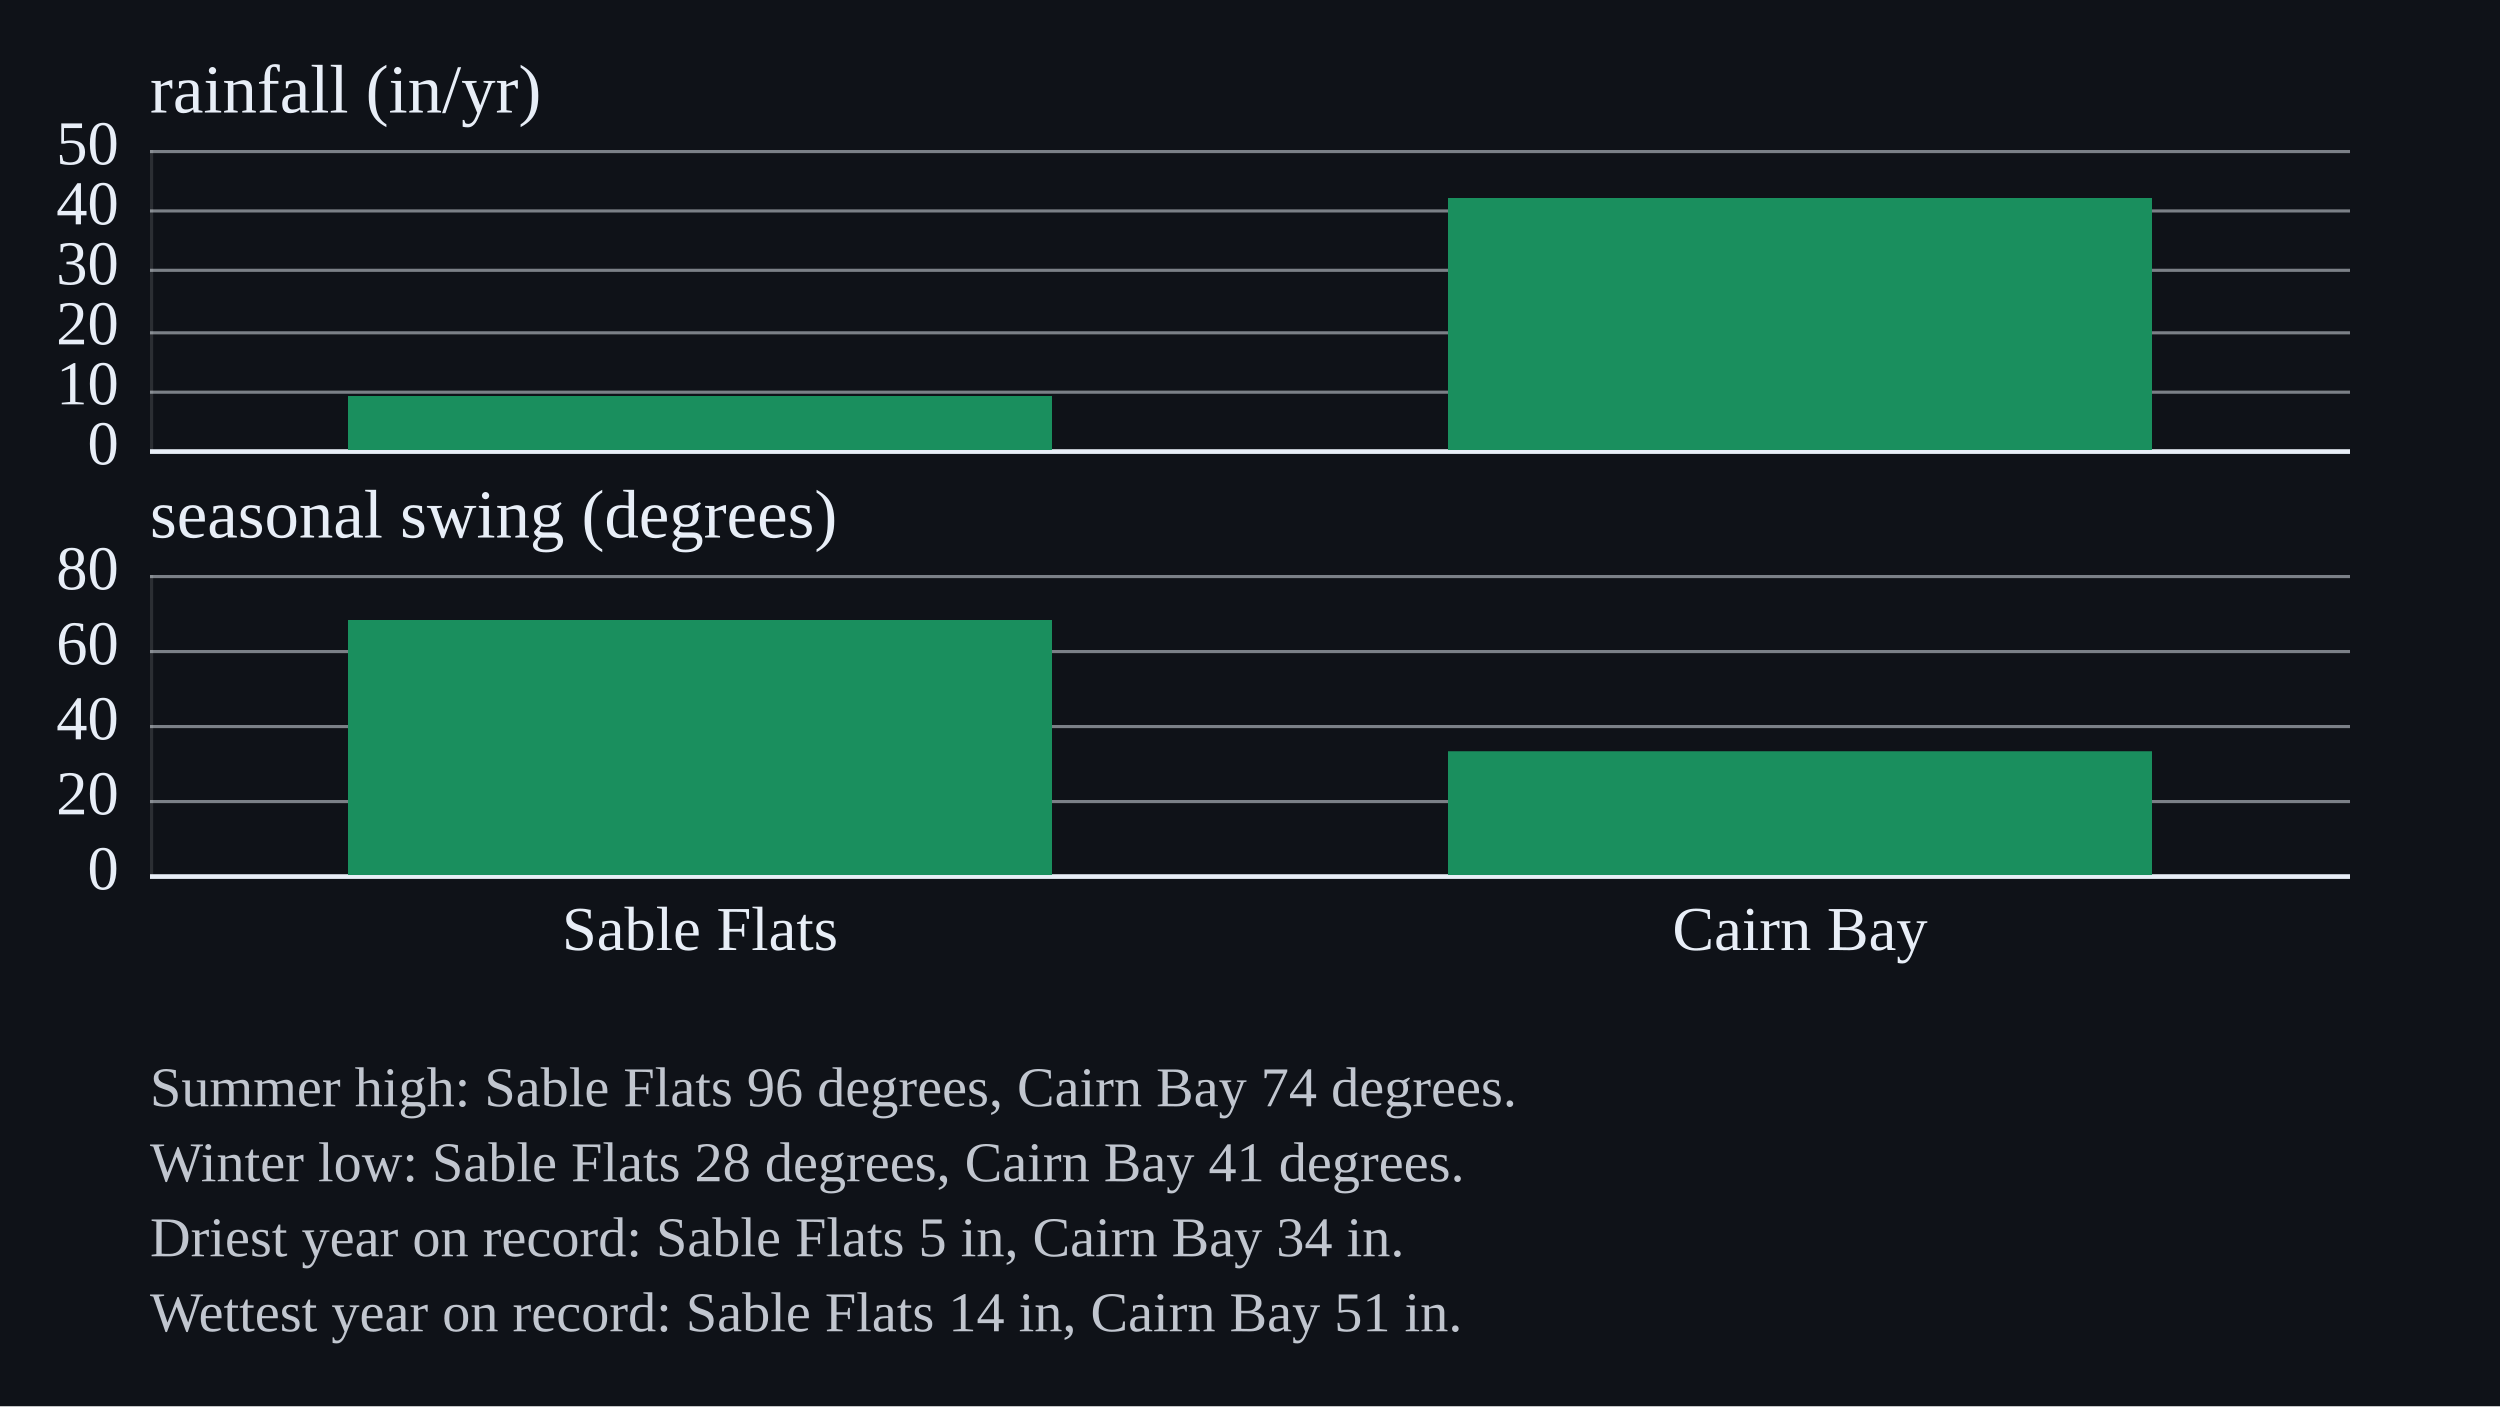
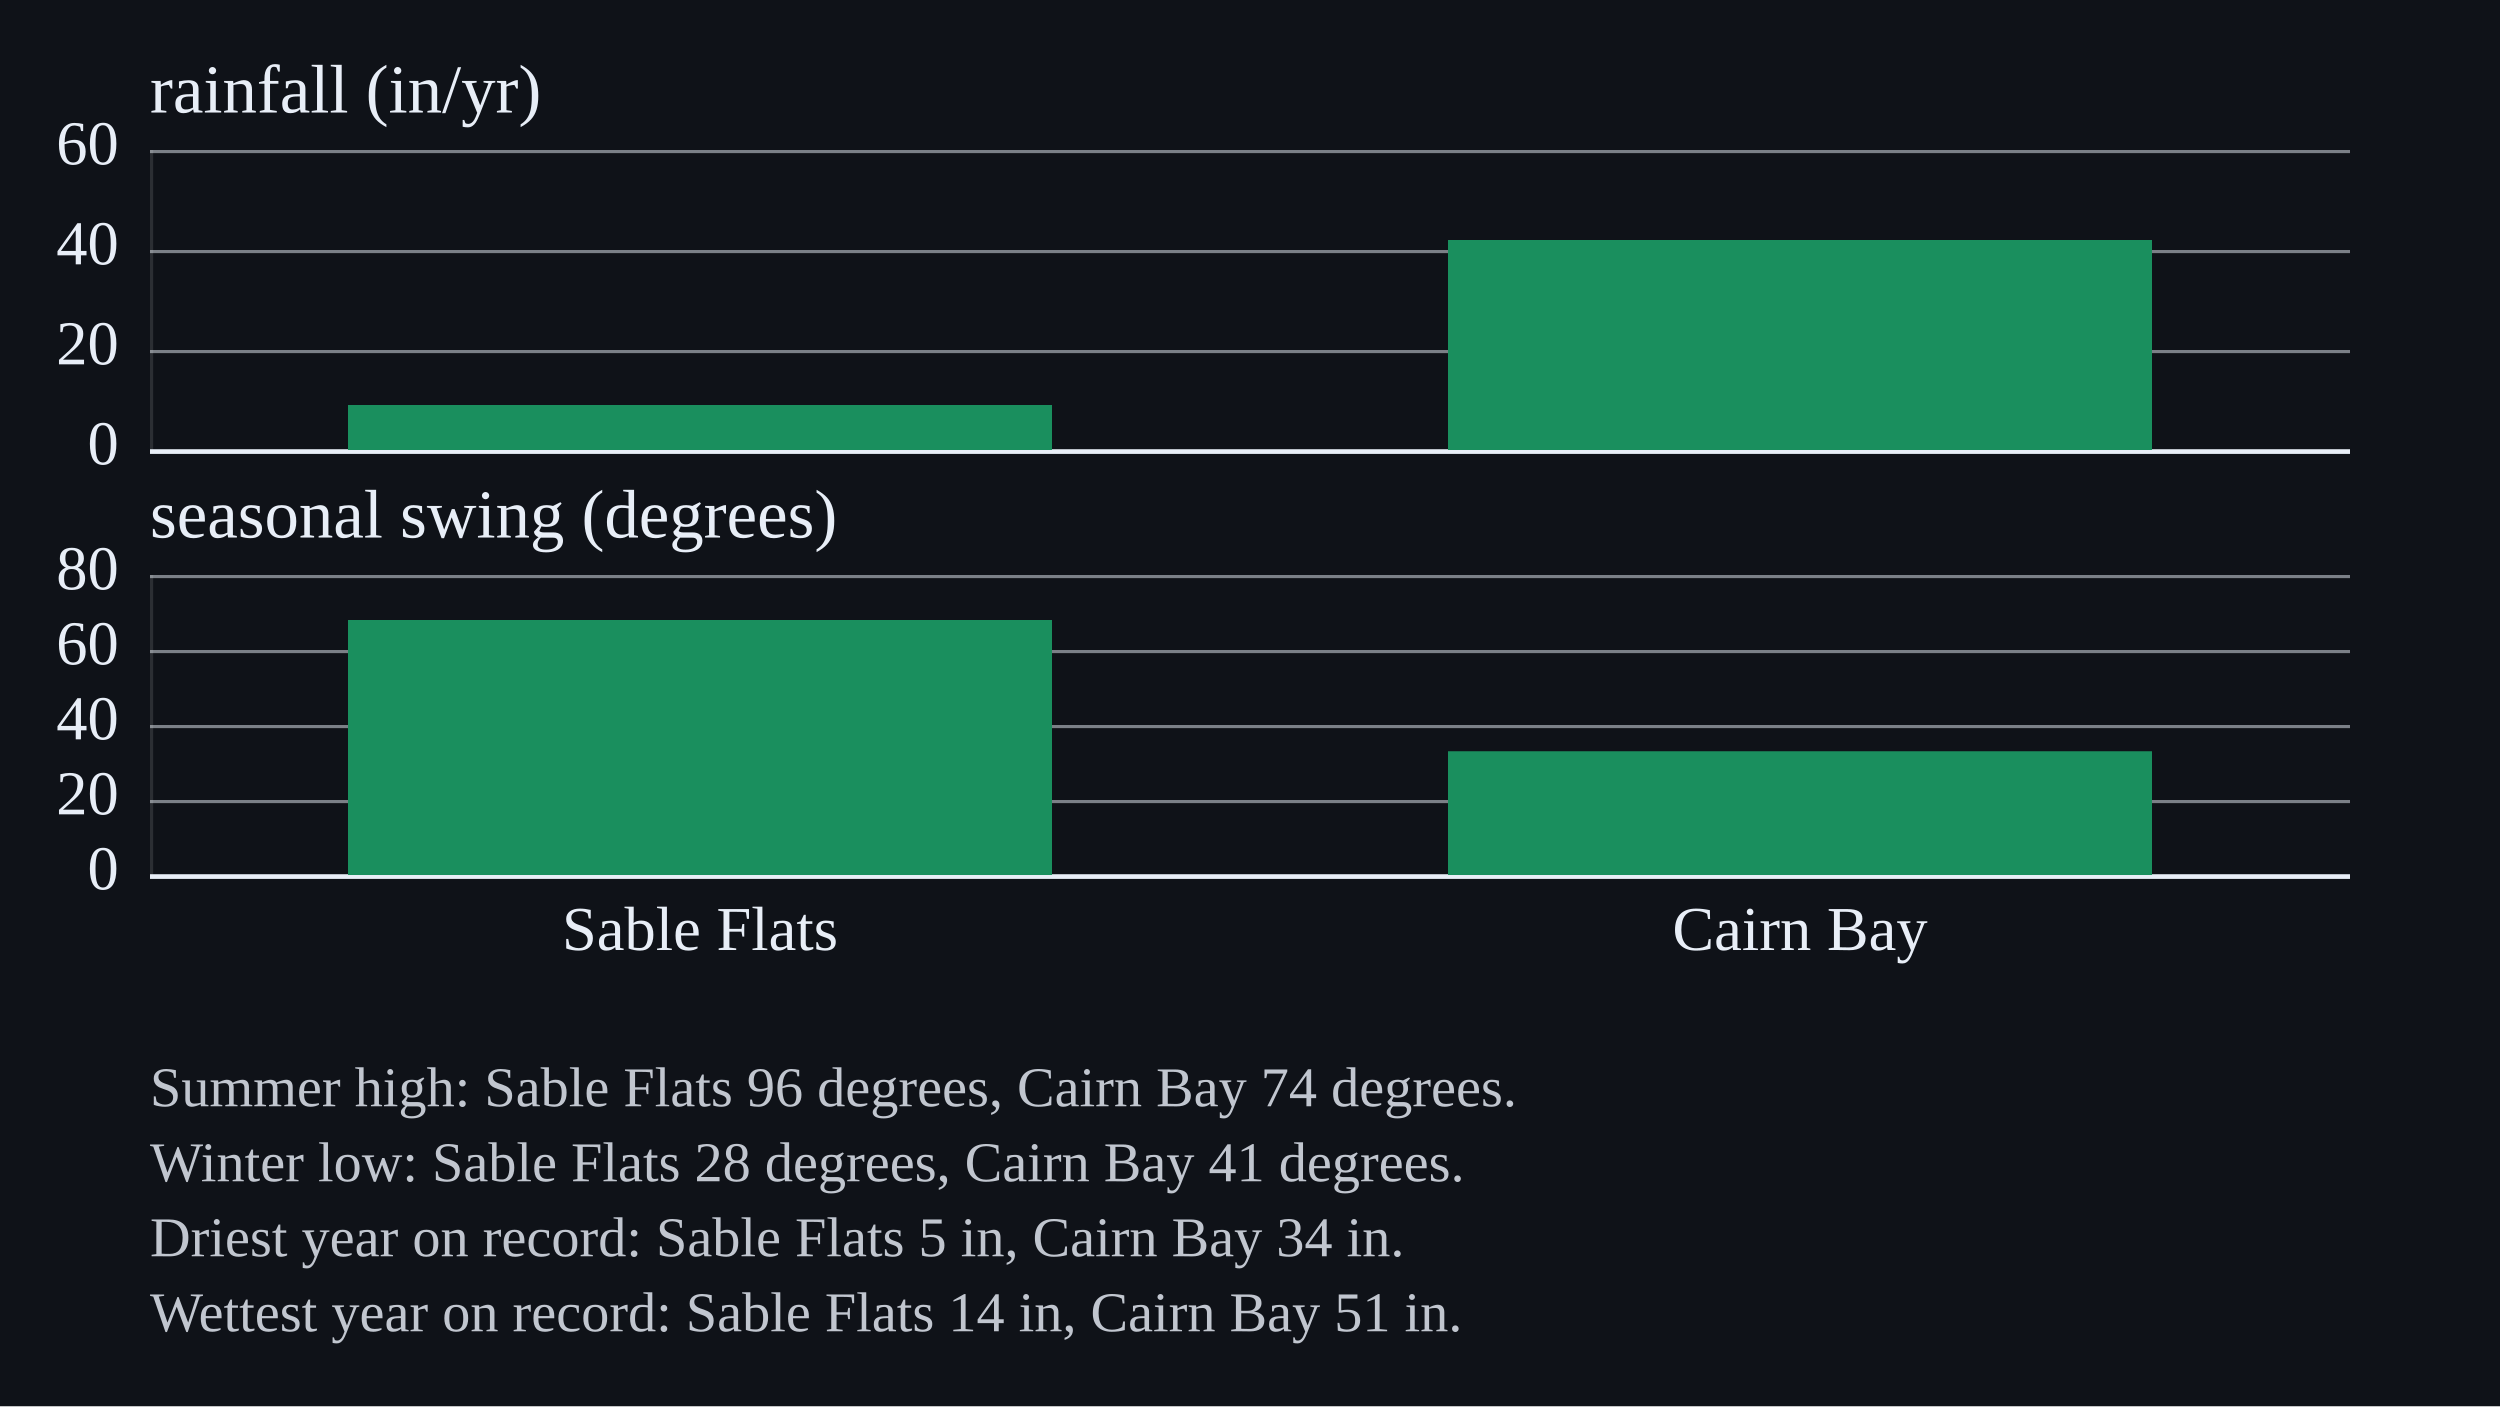
<svg xmlns="http://www.w3.org/2000/svg" width="800" height="450" viewBox="0 0 800 450" role="img">
  <rect x="0" y="0" width="800" height="450" fill="#0f1218" />
  <line x1="48.5" y1="48" x2="48.5" y2="144" stroke="rgba(255,255,255,0.12)" stroke-width="1" />
  <line x1="48" y1="144.5" x2="752" y2="144.5" stroke="#e8eef7" stroke-width="1.5" />
  <text x="38" y="144" font-size="20" fill="#e8eef7" text-anchor="end" dominant-baseline="middle">0</text>
-   <line x1="48" y1="125.5" x2="752" y2="125.5" stroke="rgba(232,238,247,0.5)" stroke-width="1" />
-   <text x="38" y="124.8" font-size="20" fill="#e8eef7" text-anchor="end" dominant-baseline="middle">10</text>
-   <line x1="48" y1="106.5" x2="752" y2="106.5" stroke="rgba(232,238,247,0.5)" stroke-width="1" />
-   <text x="38" y="105.6" font-size="20" fill="#e8eef7" text-anchor="end" dominant-baseline="middle">20</text>
-   <line x1="48" y1="86.5" x2="752" y2="86.5" stroke="rgba(232,238,247,0.5)" stroke-width="1" />
-   <text x="38" y="86.4" font-size="20" fill="#e8eef7" text-anchor="end" dominant-baseline="middle">30</text>
-   <line x1="48" y1="67.5" x2="752" y2="67.5" stroke="rgba(232,238,247,0.5)" stroke-width="1" />
-   <text x="38" y="67.2" font-size="20" fill="#e8eef7" text-anchor="end" dominant-baseline="middle">40</text>
+   <line x1="48" y1="112.5" x2="752" y2="112.5" stroke="rgba(232,238,247,0.5)" stroke-width="1" />
+   <text x="38" y="112" font-size="20" fill="#e8eef7" text-anchor="end" dominant-baseline="middle">20</text>
+   <line x1="48" y1="80.5" x2="752" y2="80.5" stroke="rgba(232,238,247,0.5)" stroke-width="1" />
+   <text x="38" y="80" font-size="20" fill="#e8eef7" text-anchor="end" dominant-baseline="middle">40</text>
  <line x1="48" y1="48.5" x2="752" y2="48.5" stroke="rgba(232,238,247,0.5)" stroke-width="1" />
-   <text x="38" y="48" font-size="20" fill="#e8eef7" text-anchor="end" dominant-baseline="middle">50</text>
+   <text x="38" y="48" font-size="20" fill="#e8eef7" text-anchor="end" dominant-baseline="middle">60</text>
  <text x="48" y="36" font-size="22" fill="#e8eef7">rainfall (in/yr)</text>
-   <rect x="111.36" y="126.72" width="225.28" height="17.28" fill="#1a8f5e" />
-   <rect x="463.36" y="63.36" width="225.28" height="80.64" fill="#1a8f5e" />
+   <rect x="111.36" y="129.6" width="225.28" height="14.4" fill="#1a8f5e" />
+   <rect x="463.36" y="76.8" width="225.28" height="67.2" fill="#1a8f5e" />
  <line x1="48.5" y1="184" x2="48.5" y2="280" stroke="rgba(255,255,255,0.12)" stroke-width="1" />
  <line x1="48" y1="280.5" x2="752" y2="280.5" stroke="#e8eef7" stroke-width="1.5" />
  <text x="38" y="280" font-size="20" fill="#e8eef7" text-anchor="end" dominant-baseline="middle">0</text>
  <line x1="48" y1="256.5" x2="752" y2="256.5" stroke="rgba(232,238,247,0.5)" stroke-width="1" />
  <text x="38" y="256" font-size="20" fill="#e8eef7" text-anchor="end" dominant-baseline="middle">20</text>
  <line x1="48" y1="232.5" x2="752" y2="232.5" stroke="rgba(232,238,247,0.5)" stroke-width="1" />
  <text x="38" y="232" font-size="20" fill="#e8eef7" text-anchor="end" dominant-baseline="middle">40</text>
  <line x1="48" y1="208.5" x2="752" y2="208.5" stroke="rgba(232,238,247,0.5)" stroke-width="1" />
  <text x="38" y="208" font-size="20" fill="#e8eef7" text-anchor="end" dominant-baseline="middle">60</text>
  <line x1="48" y1="184.5" x2="752" y2="184.5" stroke="rgba(232,238,247,0.5)" stroke-width="1" />
  <text x="38" y="184" font-size="20" fill="#e8eef7" text-anchor="end" dominant-baseline="middle">80</text>
  <text x="48" y="172" font-size="22" fill="#e8eef7">seasonal swing (degrees)</text>
  <rect x="111.36" y="198.4" width="225.28" height="81.6" fill="#1a8f5e" />
  <rect x="463.36" y="240.4" width="225.28" height="39.6" fill="#1a8f5e" />
  <text x="224" y="304" font-size="20" fill="#e8eef7" text-anchor="middle">Sable Flats</text>
  <text x="576" y="304" font-size="20" fill="#e8eef7" text-anchor="middle">Cairn Bay</text>
  <text x="48" y="354" font-size="18" fill="#e8eef7" fill-opacity="0.82">Summer high: Sable Flats 96 degrees, Cairn Bay 74 degrees.</text>
  <text x="48" y="378" font-size="18" fill="#e8eef7" fill-opacity="0.82">Winter low: Sable Flats 28 degrees, Cairn Bay 41 degrees.</text>
  <text x="48" y="402" font-size="18" fill="#e8eef7" fill-opacity="0.82">Driest year on record: Sable Flats 5 in, Cairn Bay 34 in.</text>
  <text x="48" y="426" font-size="18" fill="#e8eef7" fill-opacity="0.82">Wettest year on record: Sable Flats 14 in, Cairn Bay 51 in.</text>
</svg>
